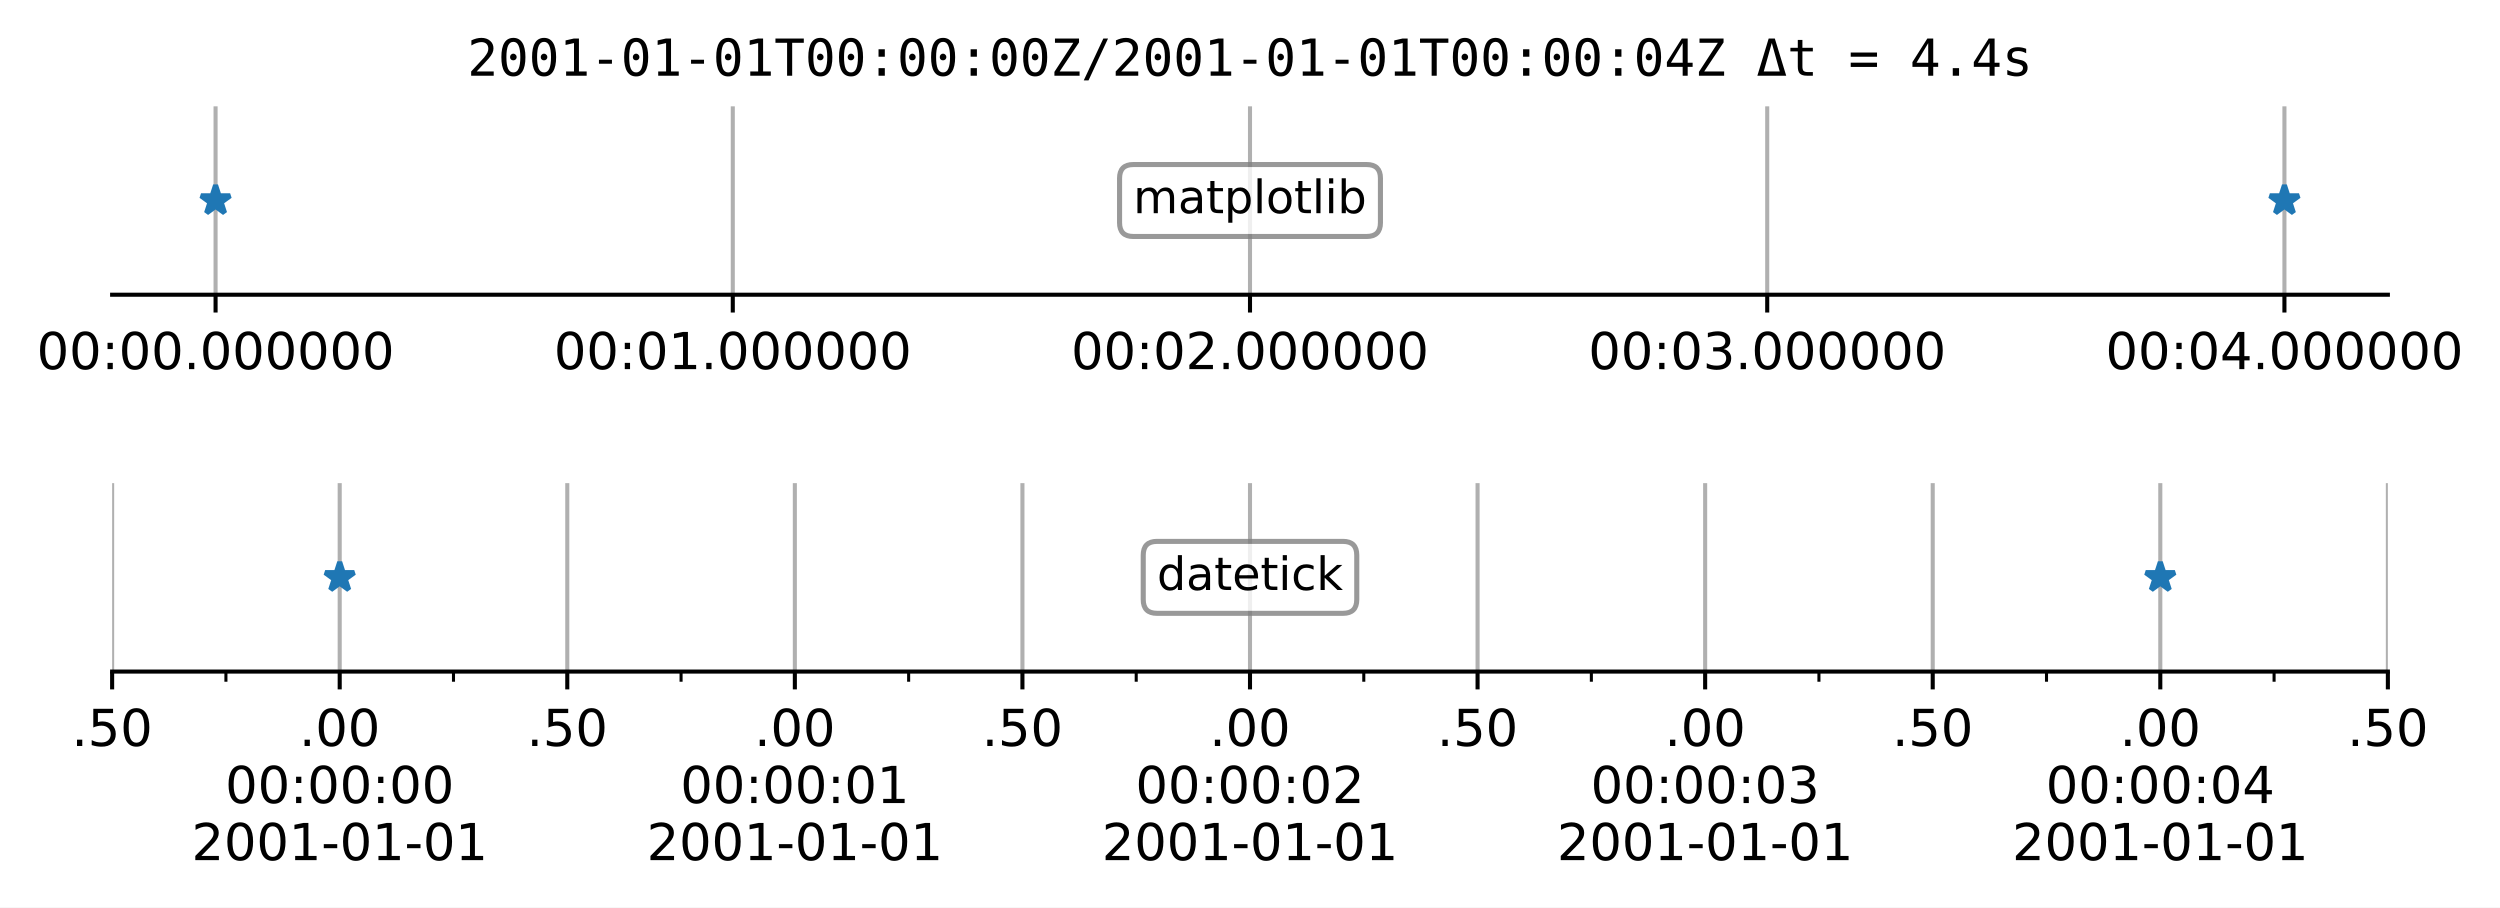
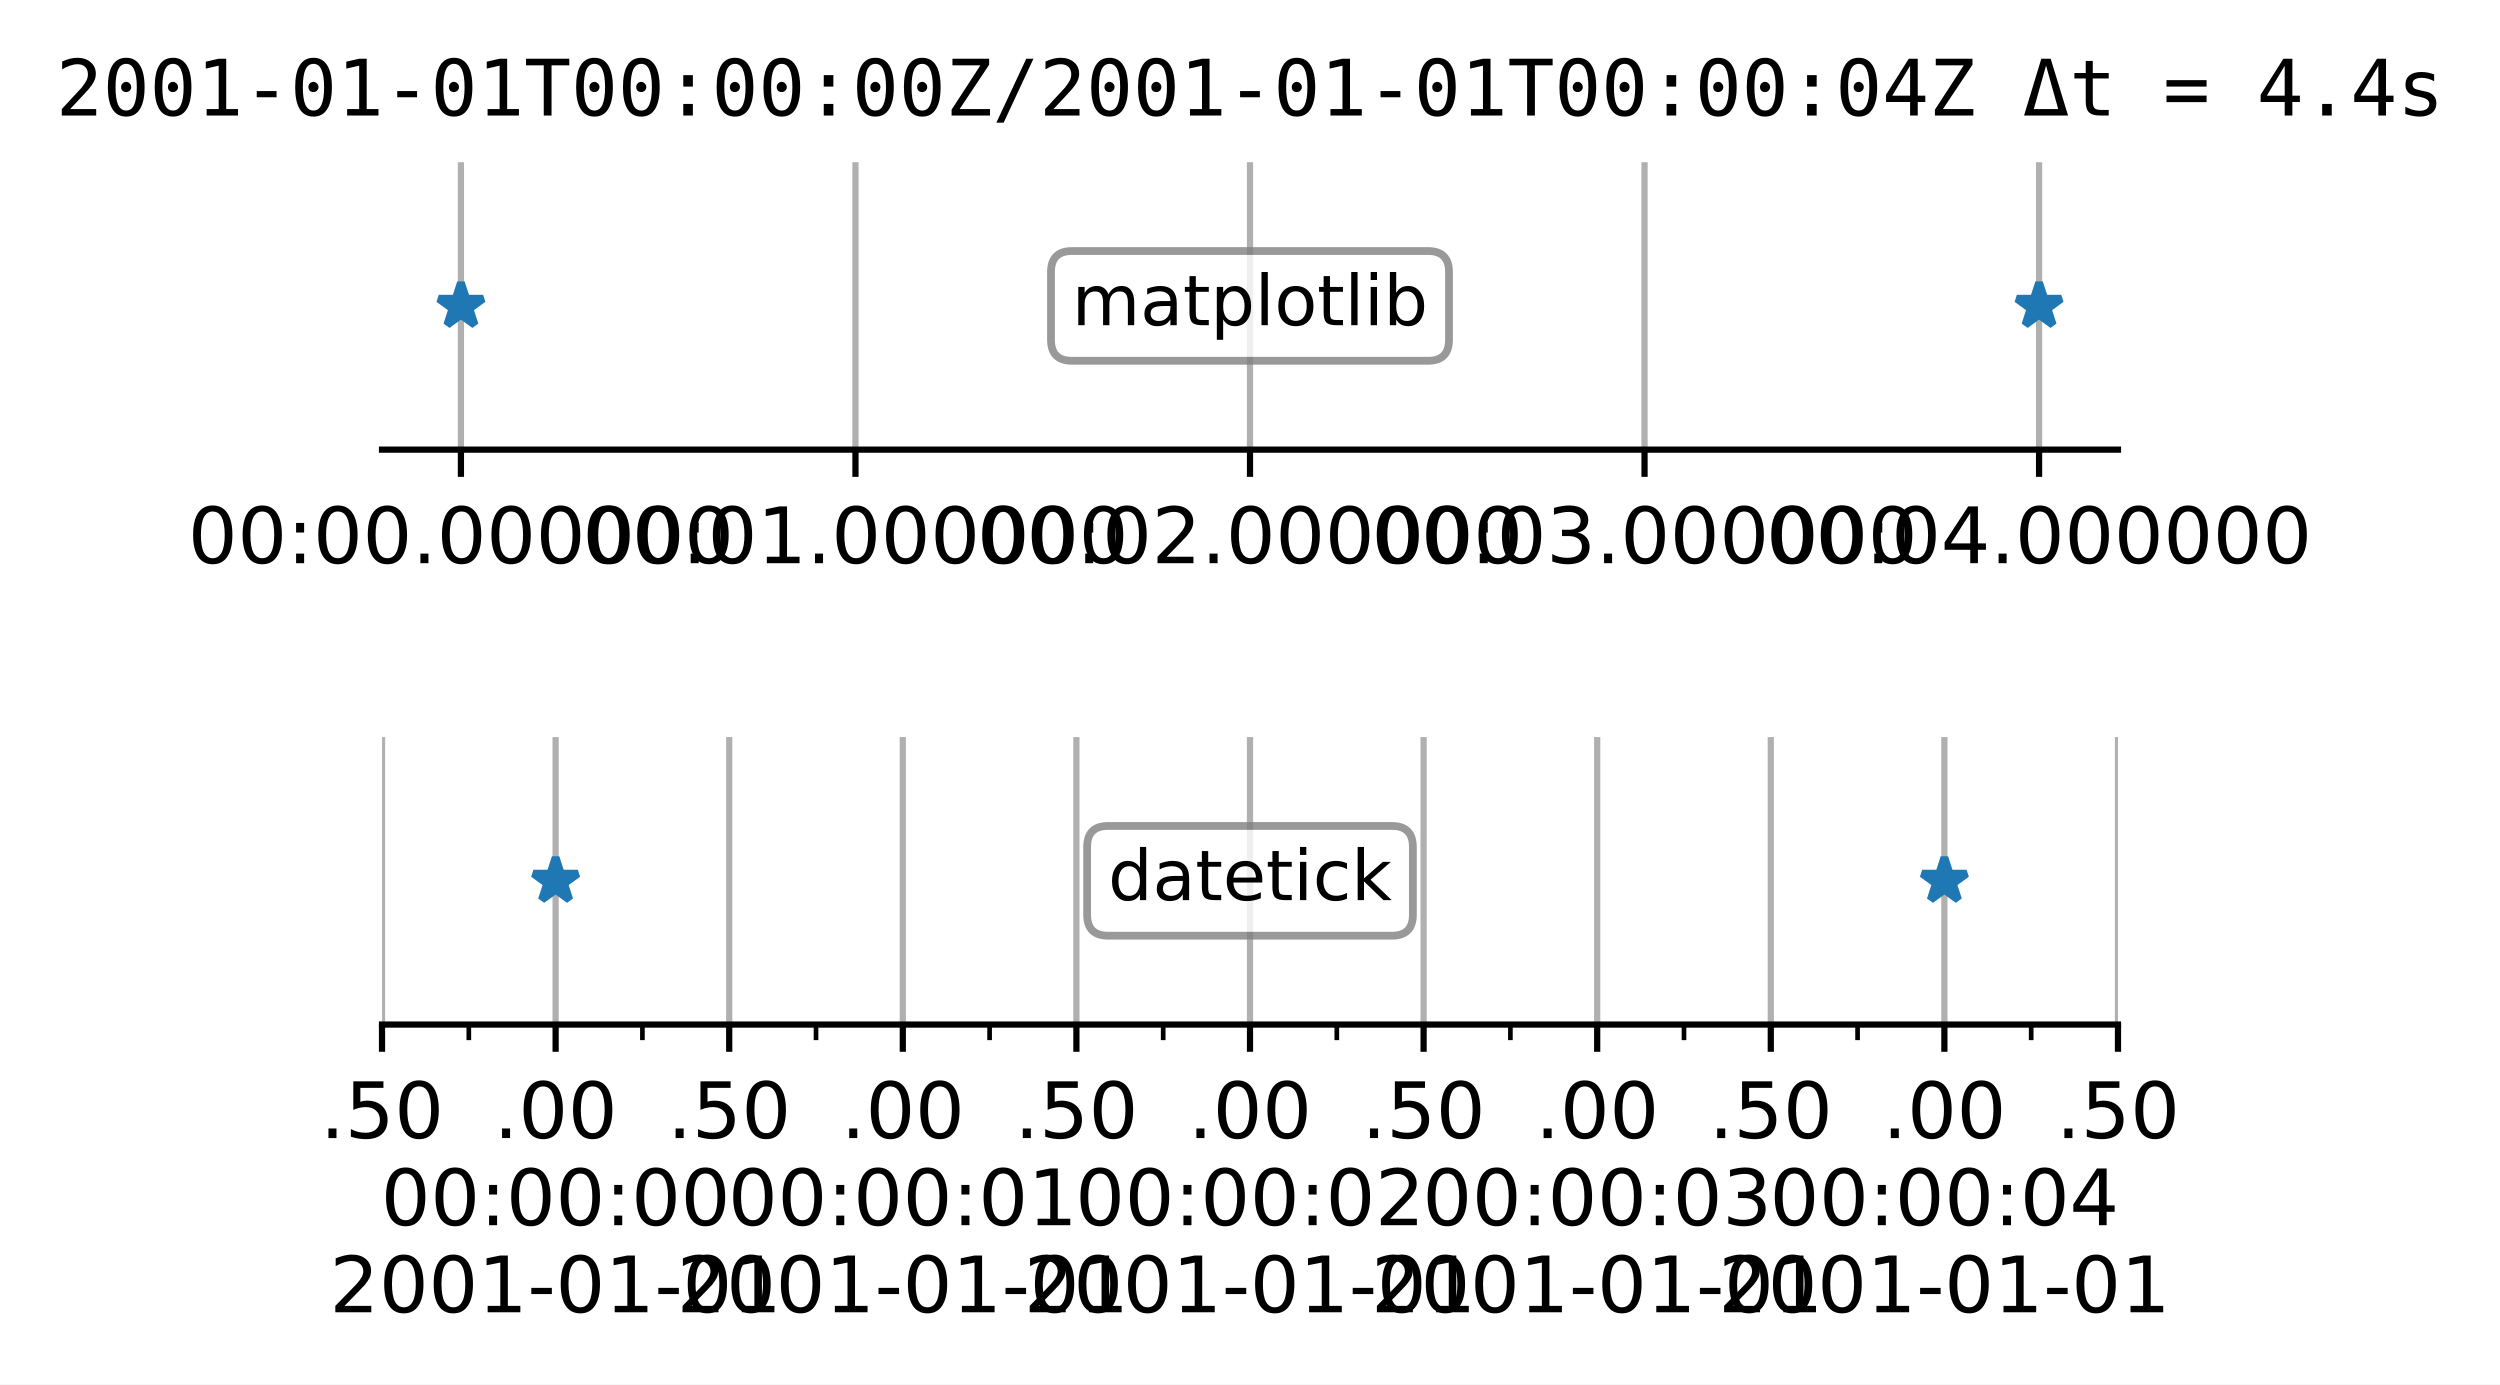
- <svg xmlns="http://www.w3.org/2000/svg" xmlns:xlink="http://www.w3.org/1999/xlink" width="490.39pt" height="178.005pt" viewBox="0 0 490.39 178.005" version="1.1">
+ <svg xmlns="http://www.w3.org/2000/svg" xmlns:xlink="http://www.w3.org/1999/xlink" width="321.436pt" height="178.005pt" viewBox="0 0 321.436 178.005" version="1.1">
  <defs>
    <style type="text/css">*{stroke-linejoin: round; stroke-linecap: butt}</style>
  </defs>
  <g id="figure_1">
    <g id="patch_1">
-       <path d="M 0 178.005  L 490.39 178.005  L 490.39 0  L 0 0  z " style="fill: #ffffff" />
+       <path d="M 0 178.005  L 321.436 178.005  L 321.436 0  L 0 0  z " style="fill: #ffffff" />
    </g>
    <g id="axes_1">
      <g id="patch_2">
-         <path d="M 21.995 57.812  L 468.395 57.812  L 468.395 20.852  L 21.995 20.852  z " style="fill: #ffffff" />
+         <path d="M 49.118 57.812  L 272.318 57.812  L 272.318 20.852  L 49.118 20.852  z " style="fill: #ffffff" />
      </g>
      <g id="matplotlib.axis_1">
        <g id="xtick_1">
          <g id="line2d_1">
-             <path d="M 42.286 57.812  L 42.286 20.852  " clip-path="url(#p66268e52ca)" style="fill: none; stroke: #b0b0b0; stroke-width: 0.8; stroke-linecap: square" />
+             <path d="M 59.263 57.812  L 59.263 20.852  " clip-path="url(#p4c1b53984f)" style="fill: none; stroke: #b0b0b0; stroke-width: 0.8; stroke-linecap: square" />
          </g>
          <g id="line2d_2">
            <defs>
              <path id="m1e6c41ab66" d="M 0 0  L 0 3.5  " style="stroke: #000000; stroke-width: 0.8" />
            </defs>
            <g>
-               <use xlink:href="#m1e6c41ab66" x="42.286" y="57.812" style="stroke: #000000; stroke-width: 0.8" />
+               <use xlink:href="#m1e6c41ab66" x="59.263" y="57.812" style="stroke: #000000; stroke-width: 0.8" />
            </g>
          </g>
          <g id="text_1">
-             <text style="font-size: 10px; font-family: 'DejaVu Sans', 'Bitstream Vera Sans', 'Computer Modern Sans Serif', 'Lucida Grande', 'Verdana', 'Geneva', 'Lucid', 'Arial', 'Helvetica', 'Avant Garde', sans-serif; text-anchor: middle" x="42.286" y="72.41" transform="rotate(-0 42.28593 72.41)">00:00.000000</text>
+             <text style="font-size: 10px; font-family: 'DejaVu Sans', 'Bitstream Vera Sans', 'Computer Modern Sans Serif', 'Lucida Grande', 'Verdana', 'Geneva', 'Lucid', 'Arial', 'Helvetica', 'Avant Garde', sans-serif; text-anchor: middle" x="59.263" y="72.41" transform="rotate(-0 59.26342 72.41)">00:00.000000</text>
          </g>
        </g>
        <g id="xtick_2">
          <g id="line2d_3">
-             <path d="M 143.74 57.812  L 143.74 20.852  " clip-path="url(#p66268e52ca)" style="fill: none; stroke: #b0b0b0; stroke-width: 0.8; stroke-linecap: square" />
+             <path d="M 109.991 57.812  L 109.991 20.852  " clip-path="url(#p4c1b53984f)" style="fill: none; stroke: #b0b0b0; stroke-width: 0.8; stroke-linecap: square" />
          </g>
          <g id="line2d_4">
            <g>
-               <use xlink:href="#m1e6c41ab66" x="143.74" y="57.812" style="stroke: #000000; stroke-width: 0.8" />
+               <use xlink:href="#m1e6c41ab66" x="109.991" y="57.812" style="stroke: #000000; stroke-width: 0.8" />
            </g>
          </g>
          <g id="text_2">
-             <text style="font-size: 10px; font-family: 'DejaVu Sans', 'Bitstream Vera Sans', 'Computer Modern Sans Serif', 'Lucida Grande', 'Verdana', 'Geneva', 'Lucid', 'Arial', 'Helvetica', 'Avant Garde', sans-serif; text-anchor: middle" x="143.74" y="72.41" transform="rotate(-0 143.7405 72.41)">00:01.000000</text>
+             <text style="font-size: 10px; font-family: 'DejaVu Sans', 'Bitstream Vera Sans', 'Computer Modern Sans Serif', 'Lucida Grande', 'Verdana', 'Geneva', 'Lucid', 'Arial', 'Helvetica', 'Avant Garde', sans-serif; text-anchor: middle" x="109.991" y="72.41" transform="rotate(-0 109.9907 72.41)">00:01.000000</text>
          </g>
        </g>
        <g id="xtick_3">
          <g id="line2d_5">
-             <path d="M 245.195 57.812  L 245.195 20.852  " clip-path="url(#p66268e52ca)" style="fill: none; stroke: #b0b0b0; stroke-width: 0.8; stroke-linecap: square" />
+             <path d="M 160.718 57.812  L 160.718 20.852  " clip-path="url(#p4c1b53984f)" style="fill: none; stroke: #b0b0b0; stroke-width: 0.8; stroke-linecap: square" />
          </g>
          <g id="line2d_6">
            <g>
-               <use xlink:href="#m1e6c41ab66" x="245.195" y="57.812" style="stroke: #000000; stroke-width: 0.8" />
+               <use xlink:href="#m1e6c41ab66" x="160.718" y="57.812" style="stroke: #000000; stroke-width: 0.8" />
            </g>
          </g>
          <g id="text_3">
-             <text style="font-size: 10px; font-family: 'DejaVu Sans', 'Bitstream Vera Sans', 'Computer Modern Sans Serif', 'Lucida Grande', 'Verdana', 'Geneva', 'Lucid', 'Arial', 'Helvetica', 'Avant Garde', sans-serif; text-anchor: middle" x="245.195" y="72.41" transform="rotate(-0 245.195 72.41)">00:02.000000</text>
+             <text style="font-size: 10px; font-family: 'DejaVu Sans', 'Bitstream Vera Sans', 'Computer Modern Sans Serif', 'Lucida Grande', 'Verdana', 'Geneva', 'Lucid', 'Arial', 'Helvetica', 'Avant Garde', sans-serif; text-anchor: middle" x="160.718" y="72.41" transform="rotate(-0 160.718 72.41)">00:02.000000</text>
          </g>
        </g>
        <g id="xtick_4">
          <g id="line2d_7">
-             <path d="M 346.65 57.812  L 346.65 20.852  " clip-path="url(#p66268e52ca)" style="fill: none; stroke: #b0b0b0; stroke-width: 0.8; stroke-linecap: square" />
+             <path d="M 211.445 57.812  L 211.445 20.852  " clip-path="url(#p4c1b53984f)" style="fill: none; stroke: #b0b0b0; stroke-width: 0.8; stroke-linecap: square" />
          </g>
          <g id="line2d_8">
            <g>
-               <use xlink:href="#m1e6c41ab66" x="346.65" y="57.812" style="stroke: #000000; stroke-width: 0.8" />
+               <use xlink:href="#m1e6c41ab66" x="211.445" y="57.812" style="stroke: #000000; stroke-width: 0.8" />
            </g>
          </g>
          <g id="text_4">
-             <text style="font-size: 10px; font-family: 'DejaVu Sans', 'Bitstream Vera Sans', 'Computer Modern Sans Serif', 'Lucida Grande', 'Verdana', 'Geneva', 'Lucid', 'Arial', 'Helvetica', 'Avant Garde', sans-serif; text-anchor: middle" x="346.65" y="72.41" transform="rotate(-0 346.6496 72.41)">00:03.000000</text>
+             <text style="font-size: 10px; font-family: 'DejaVu Sans', 'Bitstream Vera Sans', 'Computer Modern Sans Serif', 'Lucida Grande', 'Verdana', 'Geneva', 'Lucid', 'Arial', 'Helvetica', 'Avant Garde', sans-serif; text-anchor: middle" x="211.445" y="72.41" transform="rotate(-0 211.4452 72.41)">00:03.000000</text>
          </g>
        </g>
        <g id="xtick_5">
          <g id="line2d_9">
-             <path d="M 448.104 57.812  L 448.104 20.852  " clip-path="url(#p66268e52ca)" style="fill: none; stroke: #b0b0b0; stroke-width: 0.8; stroke-linecap: square" />
+             <path d="M 262.173 57.812  L 262.173 20.852  " clip-path="url(#p4c1b53984f)" style="fill: none; stroke: #b0b0b0; stroke-width: 0.8; stroke-linecap: square" />
          </g>
          <g id="line2d_10">
            <g>
-               <use xlink:href="#m1e6c41ab66" x="448.104" y="57.812" style="stroke: #000000; stroke-width: 0.8" />
+               <use xlink:href="#m1e6c41ab66" x="262.173" y="57.812" style="stroke: #000000; stroke-width: 0.8" />
            </g>
          </g>
          <g id="text_5">
-             <text style="font-size: 10px; font-family: 'DejaVu Sans', 'Bitstream Vera Sans', 'Computer Modern Sans Serif', 'Lucida Grande', 'Verdana', 'Geneva', 'Lucid', 'Arial', 'Helvetica', 'Avant Garde', sans-serif; text-anchor: middle" x="448.104" y="72.41" transform="rotate(-0 448.1041 72.41)">00:04.000000</text>
+             <text style="font-size: 10px; font-family: 'DejaVu Sans', 'Bitstream Vera Sans', 'Computer Modern Sans Serif', 'Lucida Grande', 'Verdana', 'Geneva', 'Lucid', 'Arial', 'Helvetica', 'Avant Garde', sans-serif; text-anchor: middle" x="262.173" y="72.41" transform="rotate(-0 262.1725 72.41)">00:04.000000</text>
          </g>
        </g>
      </g>
      <g id="line2d_11">
        <defs>
          <path id="maf42e94cd1" d="M 0 -3  L -0.674 -0.927  L -2.853 -0.927  L -1.09 0.354  L -1.763 2.427  L -0 1.146  L 1.763 2.427  L 1.09 0.354  L 2.853 -0.927  L 0.674 -0.927  z " style="stroke: #1f77b4; stroke-linejoin: bevel" />
        </defs>
-         <g clip-path="url(#p66268e52ca)">
-           <use xlink:href="#maf42e94cd1" x="42.286" y="39.332" style="fill: #1f77b4; stroke: #1f77b4; stroke-linejoin: bevel" />
-           <use xlink:href="#maf42e94cd1" x="448.104" y="39.332" style="fill: #1f77b4; stroke: #1f77b4; stroke-linejoin: bevel" />
+         <g clip-path="url(#p4c1b53984f)">
+           <use xlink:href="#maf42e94cd1" x="59.263" y="39.332" style="fill: #1f77b4; stroke: #1f77b4; stroke-linejoin: bevel" />
+           <use xlink:href="#maf42e94cd1" x="262.173" y="39.332" style="fill: #1f77b4; stroke: #1f77b4; stroke-linejoin: bevel" />
        </g>
      </g>
      <g id="patch_3">
-         <path d="M 21.995 57.812  L 468.395 57.812  " style="fill: none; stroke: #000000; stroke-width: 0.8; stroke-linejoin: miter; stroke-linecap: square" />
+         <path d="M 49.118 57.812  L 272.318 57.812  " style="fill: none; stroke: #000000; stroke-width: 0.8; stroke-linejoin: miter; stroke-linecap: square" />
      </g>
      <g id="text_6">
        <g id="patch_4">
-           <path d="M 222.308 46.387  L 268.082 46.387  Q 270.782 46.387 270.782 43.687  L 270.782 34.976  Q 270.782 32.276 268.082 32.276  L 222.308 32.276  Q 219.608 32.276 219.608 34.976  L 219.608 43.687  Q 219.608 46.387 222.308 46.387  z " style="fill: #ffffff; opacity: 0.8; stroke: #808080; stroke-linejoin: miter" />
-         </g>
-         <text style="font-size: 9px; font-family: 'DejaVu Sans', 'Bitstream Vera Sans', 'Computer Modern Sans Serif', 'Lucida Grande', 'Verdana', 'Geneva', 'Lucid', 'Arial', 'Helvetica', 'Avant Garde', sans-serif; text-anchor: middle" x="245.195" y="41.815" transform="rotate(-0 245.195 41.815)">matplotlib</text>
+           <path d="M 137.831 46.387  L 183.605 46.387  Q 186.305 46.387 186.305 43.687  L 186.305 34.976  Q 186.305 32.276 183.605 32.276  L 137.831 32.276  Q 135.131 32.276 135.131 34.976  L 135.131 43.687  Q 135.131 46.387 137.831 46.387  z " style="fill: #ffffff; opacity: 0.8; stroke: #808080; stroke-linejoin: miter" />
+         </g>
+         <text style="font-size: 9px; font-family: 'DejaVu Sans', 'Bitstream Vera Sans', 'Computer Modern Sans Serif', 'Lucida Grande', 'Verdana', 'Geneva', 'Lucid', 'Arial', 'Helvetica', 'Avant Garde', sans-serif; text-anchor: middle" x="160.718" y="41.815" transform="rotate(-0 160.718 41.815)">matplotlib</text>
      </g>
      <g id="text_7">
-         <text style="font-size: 10px; font-family: 'DejaVu Sans Mono', 'Bitstream Vera Sans Mono', 'Computer Modern Typewriter', 'Andale Mono', 'Nimbus Mono L', 'Courier New', 'Courier', 'Fixed', 'Terminal', monospace; text-anchor: middle" x="245.195" y="14.852" transform="rotate(-0 245.195 14.85156)">2001-01-01T00:00:00Z/2001-01-01T00:00:04Z Δt = 4.4s</text>
+         <text style="font-size: 10px; font-family: 'DejaVu Sans Mono', 'Bitstream Vera Sans Mono', 'Computer Modern Typewriter', 'Andale Mono', 'Nimbus Mono L', 'Courier New', 'Courier', 'Fixed', 'Terminal', monospace; text-anchor: middle" x="160.718" y="14.852" transform="rotate(-0 160.718 14.85156)">2001-01-01T00:00:00Z/2001-01-01T00:00:04Z Δt = 4.4s</text>
      </g>
    </g>
    <g id="axes_2">
      <g id="patch_5">
-         <path d="M 21.995 131.732  L 468.395 131.732  L 468.395 94.772  L 21.995 94.772  z " style="fill: #ffffff" />
+         <path d="M 49.118 131.732  L 272.318 131.732  L 272.318 94.772  L 49.118 94.772  z " style="fill: #ffffff" />
      </g>
      <g id="matplotlib.axis_2">
        <g id="xtick_6">
          <g id="line2d_12">
-             <path d="M 21.995 131.732  L 21.995 94.772  " clip-path="url(#p20be2a7854)" style="fill: none; stroke: #b0b0b0; stroke-width: 0.8; stroke-linecap: square" />
+             <path d="M 49.118 131.732  L 49.118 94.772  " clip-path="url(#p16883c95f5)" style="fill: none; stroke: #b0b0b0; stroke-width: 0.8; stroke-linecap: square" />
          </g>
          <g id="line2d_13">
            <g>
-               <use xlink:href="#m1e6c41ab66" x="21.995" y="131.732" style="stroke: #000000; stroke-width: 0.8" />
+               <use xlink:href="#m1e6c41ab66" x="49.118" y="131.732" style="stroke: #000000; stroke-width: 0.8" />
            </g>
          </g>
          <g id="text_8">
-             <text style="font-size: 10px; font-family: 'DejaVu Sans', 'Bitstream Vera Sans', 'Computer Modern Sans Serif', 'Lucida Grande', 'Verdana', 'Geneva', 'Lucid', 'Arial', 'Helvetica', 'Avant Garde', sans-serif; text-anchor: middle" x="21.995" y="146.33" transform="rotate(-0 21.99503 146.33)">.50</text>
+             <text style="font-size: 10px; font-family: 'DejaVu Sans', 'Bitstream Vera Sans', 'Computer Modern Sans Serif', 'Lucida Grande', 'Verdana', 'Geneva', 'Lucid', 'Arial', 'Helvetica', 'Avant Garde', sans-serif; text-anchor: middle" x="49.118" y="146.33" transform="rotate(-0 49.11797 146.33)">.50</text>
          </g>
        </g>
        <g id="xtick_7">
          <g id="line2d_14">
-             <path d="M 66.635 131.732  L 66.635 94.772  " clip-path="url(#p20be2a7854)" style="fill: none; stroke: #b0b0b0; stroke-width: 0.8; stroke-linecap: square" />
+             <path d="M 71.438 131.732  L 71.438 94.772  " clip-path="url(#p16883c95f5)" style="fill: none; stroke: #b0b0b0; stroke-width: 0.8; stroke-linecap: square" />
          </g>
          <g id="line2d_15">
            <g>
-               <use xlink:href="#m1e6c41ab66" x="66.635" y="131.732" style="stroke: #000000; stroke-width: 0.8" />
+               <use xlink:href="#m1e6c41ab66" x="71.438" y="131.732" style="stroke: #000000; stroke-width: 0.8" />
            </g>
          </g>
          <g id="text_9">
-             <text style="font-size: 10px; font-family: 'DejaVu Sans', 'Bitstream Vera Sans', 'Computer Modern Sans Serif', 'Lucida Grande', 'Verdana', 'Geneva', 'Lucid', 'Arial', 'Helvetica', 'Avant Garde', sans-serif" transform="translate(58.68346 146.33)">.00</text>
-             <text style="font-size: 10px; font-family: 'DejaVu Sans', 'Bitstream Vera Sans', 'Computer Modern Sans Serif', 'Lucida Grande', 'Verdana', 'Geneva', 'Lucid', 'Arial', 'Helvetica', 'Avant Garde', sans-serif" transform="translate(44.17878 157.5278)">00:00:00</text>
-             <text style="font-size: 10px; font-family: 'DejaVu Sans', 'Bitstream Vera Sans', 'Computer Modern Sans Serif', 'Lucida Grande', 'Verdana', 'Geneva', 'Lucid', 'Arial', 'Helvetica', 'Avant Garde', sans-serif" transform="translate(37.57721 168.7256)">2001-01-01</text>
+             <text style="font-size: 10px; font-family: 'DejaVu Sans', 'Bitstream Vera Sans', 'Computer Modern Sans Serif', 'Lucida Grande', 'Verdana', 'Geneva', 'Lucid', 'Arial', 'Helvetica', 'Avant Garde', sans-serif" transform="translate(63.4864 146.33)">.00</text>
+             <text style="font-size: 10px; font-family: 'DejaVu Sans', 'Bitstream Vera Sans', 'Computer Modern Sans Serif', 'Lucida Grande', 'Verdana', 'Geneva', 'Lucid', 'Arial', 'Helvetica', 'Avant Garde', sans-serif" transform="translate(48.98172 157.5278)">00:00:00</text>
+             <text style="font-size: 10px; font-family: 'DejaVu Sans', 'Bitstream Vera Sans', 'Computer Modern Sans Serif', 'Lucida Grande', 'Verdana', 'Geneva', 'Lucid', 'Arial', 'Helvetica', 'Avant Garde', sans-serif" transform="translate(42.38015 168.7256)">2001-01-01</text>
          </g>
        </g>
        <g id="xtick_8">
          <g id="line2d_16">
-             <path d="M 111.275 131.732  L 111.275 94.772  " clip-path="url(#p20be2a7854)" style="fill: none; stroke: #b0b0b0; stroke-width: 0.8; stroke-linecap: square" />
+             <path d="M 93.758 131.732  L 93.758 94.772  " clip-path="url(#p16883c95f5)" style="fill: none; stroke: #b0b0b0; stroke-width: 0.8; stroke-linecap: square" />
          </g>
          <g id="line2d_17">
            <g>
-               <use xlink:href="#m1e6c41ab66" x="111.275" y="131.732" style="stroke: #000000; stroke-width: 0.8" />
+               <use xlink:href="#m1e6c41ab66" x="93.758" y="131.732" style="stroke: #000000; stroke-width: 0.8" />
            </g>
          </g>
          <g id="text_10">
-             <text style="font-size: 10px; font-family: 'DejaVu Sans', 'Bitstream Vera Sans', 'Computer Modern Sans Serif', 'Lucida Grande', 'Verdana', 'Geneva', 'Lucid', 'Arial', 'Helvetica', 'Avant Garde', sans-serif; text-anchor: middle" x="111.275" y="146.33" transform="rotate(-0 111.275 146.33)">.50</text>
+             <text style="font-size: 10px; font-family: 'DejaVu Sans', 'Bitstream Vera Sans', 'Computer Modern Sans Serif', 'Lucida Grande', 'Verdana', 'Geneva', 'Lucid', 'Arial', 'Helvetica', 'Avant Garde', sans-serif; text-anchor: middle" x="93.758" y="146.33" transform="rotate(-0 93.75796 146.33)">.50</text>
          </g>
        </g>
        <g id="xtick_9">
          <g id="line2d_18">
-             <path d="M 155.915 131.732  L 155.915 94.772  " clip-path="url(#p20be2a7854)" style="fill: none; stroke: #b0b0b0; stroke-width: 0.8; stroke-linecap: square" />
+             <path d="M 116.078 131.732  L 116.078 94.772  " clip-path="url(#p16883c95f5)" style="fill: none; stroke: #b0b0b0; stroke-width: 0.8; stroke-linecap: square" />
          </g>
          <g id="line2d_19">
            <g>
-               <use xlink:href="#m1e6c41ab66" x="155.915" y="131.732" style="stroke: #000000; stroke-width: 0.8" />
+               <use xlink:href="#m1e6c41ab66" x="116.078" y="131.732" style="stroke: #000000; stroke-width: 0.8" />
            </g>
          </g>
          <g id="text_11">
-             <text style="font-size: 10px; font-family: 'DejaVu Sans', 'Bitstream Vera Sans', 'Computer Modern Sans Serif', 'Lucida Grande', 'Verdana', 'Geneva', 'Lucid', 'Arial', 'Helvetica', 'Avant Garde', sans-serif" transform="translate(147.9635 146.33)">.00</text>
-             <text style="font-size: 10px; font-family: 'DejaVu Sans', 'Bitstream Vera Sans', 'Computer Modern Sans Serif', 'Lucida Grande', 'Verdana', 'Geneva', 'Lucid', 'Arial', 'Helvetica', 'Avant Garde', sans-serif" transform="translate(133.4588 157.5278)">00:00:01</text>
-             <text style="font-size: 10px; font-family: 'DejaVu Sans', 'Bitstream Vera Sans', 'Computer Modern Sans Serif', 'Lucida Grande', 'Verdana', 'Geneva', 'Lucid', 'Arial', 'Helvetica', 'Avant Garde', sans-serif" transform="translate(126.8572 168.7256)">2001-01-01</text>
+             <text style="font-size: 10px; font-family: 'DejaVu Sans', 'Bitstream Vera Sans', 'Computer Modern Sans Serif', 'Lucida Grande', 'Verdana', 'Geneva', 'Lucid', 'Arial', 'Helvetica', 'Avant Garde', sans-serif" transform="translate(108.1264 146.33)">.00</text>
+             <text style="font-size: 10px; font-family: 'DejaVu Sans', 'Bitstream Vera Sans', 'Computer Modern Sans Serif', 'Lucida Grande', 'Verdana', 'Geneva', 'Lucid', 'Arial', 'Helvetica', 'Avant Garde', sans-serif" transform="translate(93.62171 157.5278)">00:00:01</text>
+             <text style="font-size: 10px; font-family: 'DejaVu Sans', 'Bitstream Vera Sans', 'Computer Modern Sans Serif', 'Lucida Grande', 'Verdana', 'Geneva', 'Lucid', 'Arial', 'Helvetica', 'Avant Garde', sans-serif" transform="translate(87.02015 168.7256)">2001-01-01</text>
          </g>
        </g>
        <g id="xtick_10">
          <g id="line2d_20">
-             <path d="M 200.555 131.732  L 200.555 94.772  " clip-path="url(#p20be2a7854)" style="fill: none; stroke: #b0b0b0; stroke-width: 0.8; stroke-linecap: square" />
+             <path d="M 138.398 131.732  L 138.398 94.772  " clip-path="url(#p16883c95f5)" style="fill: none; stroke: #b0b0b0; stroke-width: 0.8; stroke-linecap: square" />
          </g>
          <g id="line2d_21">
            <g>
-               <use xlink:href="#m1e6c41ab66" x="200.555" y="131.732" style="stroke: #000000; stroke-width: 0.8" />
+               <use xlink:href="#m1e6c41ab66" x="138.398" y="131.732" style="stroke: #000000; stroke-width: 0.8" />
            </g>
          </g>
          <g id="text_12">
-             <text style="font-size: 10px; font-family: 'DejaVu Sans', 'Bitstream Vera Sans', 'Computer Modern Sans Serif', 'Lucida Grande', 'Verdana', 'Geneva', 'Lucid', 'Arial', 'Helvetica', 'Avant Garde', sans-serif; text-anchor: middle" x="200.555" y="146.33" transform="rotate(-0 200.555 146.33)">.50</text>
+             <text style="font-size: 10px; font-family: 'DejaVu Sans', 'Bitstream Vera Sans', 'Computer Modern Sans Serif', 'Lucida Grande', 'Verdana', 'Geneva', 'Lucid', 'Arial', 'Helvetica', 'Avant Garde', sans-serif; text-anchor: middle" x="138.398" y="146.33" transform="rotate(-0 138.398 146.33)">.50</text>
          </g>
        </g>
        <g id="xtick_11">
          <g id="line2d_22">
-             <path d="M 245.195 131.732  L 245.195 94.772  " clip-path="url(#p20be2a7854)" style="fill: none; stroke: #b0b0b0; stroke-width: 0.8; stroke-linecap: square" />
+             <path d="M 160.718 131.732  L 160.718 94.772  " clip-path="url(#p16883c95f5)" style="fill: none; stroke: #b0b0b0; stroke-width: 0.8; stroke-linecap: square" />
          </g>
          <g id="line2d_23">
            <g>
-               <use xlink:href="#m1e6c41ab66" x="245.195" y="131.732" style="stroke: #000000; stroke-width: 0.8" />
+               <use xlink:href="#m1e6c41ab66" x="160.718" y="131.732" style="stroke: #000000; stroke-width: 0.8" />
            </g>
          </g>
          <g id="text_13">
-             <text style="font-size: 10px; font-family: 'DejaVu Sans', 'Bitstream Vera Sans', 'Computer Modern Sans Serif', 'Lucida Grande', 'Verdana', 'Geneva', 'Lucid', 'Arial', 'Helvetica', 'Avant Garde', sans-serif" transform="translate(237.2435 146.33)">.00</text>
-             <text style="font-size: 10px; font-family: 'DejaVu Sans', 'Bitstream Vera Sans', 'Computer Modern Sans Serif', 'Lucida Grande', 'Verdana', 'Geneva', 'Lucid', 'Arial', 'Helvetica', 'Avant Garde', sans-serif" transform="translate(222.7388 157.5278)">00:00:02</text>
-             <text style="font-size: 10px; font-family: 'DejaVu Sans', 'Bitstream Vera Sans', 'Computer Modern Sans Serif', 'Lucida Grande', 'Verdana', 'Geneva', 'Lucid', 'Arial', 'Helvetica', 'Avant Garde', sans-serif" transform="translate(216.1372 168.7256)">2001-01-01</text>
+             <text style="font-size: 10px; font-family: 'DejaVu Sans', 'Bitstream Vera Sans', 'Computer Modern Sans Serif', 'Lucida Grande', 'Verdana', 'Geneva', 'Lucid', 'Arial', 'Helvetica', 'Avant Garde', sans-serif" transform="translate(152.7664 146.33)">.00</text>
+             <text style="font-size: 10px; font-family: 'DejaVu Sans', 'Bitstream Vera Sans', 'Computer Modern Sans Serif', 'Lucida Grande', 'Verdana', 'Geneva', 'Lucid', 'Arial', 'Helvetica', 'Avant Garde', sans-serif" transform="translate(138.2617 157.5278)">00:00:02</text>
+             <text style="font-size: 10px; font-family: 'DejaVu Sans', 'Bitstream Vera Sans', 'Computer Modern Sans Serif', 'Lucida Grande', 'Verdana', 'Geneva', 'Lucid', 'Arial', 'Helvetica', 'Avant Garde', sans-serif" transform="translate(131.6602 168.7256)">2001-01-01</text>
          </g>
        </g>
        <g id="xtick_12">
          <g id="line2d_24">
-             <path d="M 289.835 131.732  L 289.835 94.772  " clip-path="url(#p20be2a7854)" style="fill: none; stroke: #b0b0b0; stroke-width: 0.8; stroke-linecap: square" />
+             <path d="M 183.038 131.732  L 183.038 94.772  " clip-path="url(#p16883c95f5)" style="fill: none; stroke: #b0b0b0; stroke-width: 0.8; stroke-linecap: square" />
          </g>
          <g id="line2d_25">
            <g>
-               <use xlink:href="#m1e6c41ab66" x="289.835" y="131.732" style="stroke: #000000; stroke-width: 0.8" />
+               <use xlink:href="#m1e6c41ab66" x="183.038" y="131.732" style="stroke: #000000; stroke-width: 0.8" />
            </g>
          </g>
          <g id="text_14">
-             <text style="font-size: 10px; font-family: 'DejaVu Sans', 'Bitstream Vera Sans', 'Computer Modern Sans Serif', 'Lucida Grande', 'Verdana', 'Geneva', 'Lucid', 'Arial', 'Helvetica', 'Avant Garde', sans-serif; text-anchor: middle" x="289.835" y="146.33" transform="rotate(-0 289.835 146.33)">.50</text>
+             <text style="font-size: 10px; font-family: 'DejaVu Sans', 'Bitstream Vera Sans', 'Computer Modern Sans Serif', 'Lucida Grande', 'Verdana', 'Geneva', 'Lucid', 'Arial', 'Helvetica', 'Avant Garde', sans-serif; text-anchor: middle" x="183.038" y="146.33" transform="rotate(-0 183.038 146.33)">.50</text>
          </g>
        </g>
        <g id="xtick_13">
          <g id="line2d_26">
-             <path d="M 334.475 131.732  L 334.475 94.772  " clip-path="url(#p20be2a7854)" style="fill: none; stroke: #b0b0b0; stroke-width: 0.8; stroke-linecap: square" />
+             <path d="M 205.358 131.732  L 205.358 94.772  " clip-path="url(#p16883c95f5)" style="fill: none; stroke: #b0b0b0; stroke-width: 0.8; stroke-linecap: square" />
          </g>
          <g id="line2d_27">
            <g>
-               <use xlink:href="#m1e6c41ab66" x="334.475" y="131.732" style="stroke: #000000; stroke-width: 0.8" />
+               <use xlink:href="#m1e6c41ab66" x="205.358" y="131.732" style="stroke: #000000; stroke-width: 0.8" />
            </g>
          </g>
          <g id="text_15">
-             <text style="font-size: 10px; font-family: 'DejaVu Sans', 'Bitstream Vera Sans', 'Computer Modern Sans Serif', 'Lucida Grande', 'Verdana', 'Geneva', 'Lucid', 'Arial', 'Helvetica', 'Avant Garde', sans-serif" transform="translate(326.5235 146.33)">.00</text>
-             <text style="font-size: 10px; font-family: 'DejaVu Sans', 'Bitstream Vera Sans', 'Computer Modern Sans Serif', 'Lucida Grande', 'Verdana', 'Geneva', 'Lucid', 'Arial', 'Helvetica', 'Avant Garde', sans-serif" transform="translate(312.0188 157.5278)">00:00:03</text>
-             <text style="font-size: 10px; font-family: 'DejaVu Sans', 'Bitstream Vera Sans', 'Computer Modern Sans Serif', 'Lucida Grande', 'Verdana', 'Geneva', 'Lucid', 'Arial', 'Helvetica', 'Avant Garde', sans-serif" transform="translate(305.4172 168.7256)">2001-01-01</text>
+             <text style="font-size: 10px; font-family: 'DejaVu Sans', 'Bitstream Vera Sans', 'Computer Modern Sans Serif', 'Lucida Grande', 'Verdana', 'Geneva', 'Lucid', 'Arial', 'Helvetica', 'Avant Garde', sans-serif" transform="translate(197.4064 146.33)">.00</text>
+             <text style="font-size: 10px; font-family: 'DejaVu Sans', 'Bitstream Vera Sans', 'Computer Modern Sans Serif', 'Lucida Grande', 'Verdana', 'Geneva', 'Lucid', 'Arial', 'Helvetica', 'Avant Garde', sans-serif" transform="translate(182.9017 157.5278)">00:00:03</text>
+             <text style="font-size: 10px; font-family: 'DejaVu Sans', 'Bitstream Vera Sans', 'Computer Modern Sans Serif', 'Lucida Grande', 'Verdana', 'Geneva', 'Lucid', 'Arial', 'Helvetica', 'Avant Garde', sans-serif" transform="translate(176.3002 168.7256)">2001-01-01</text>
          </g>
        </g>
        <g id="xtick_14">
          <g id="line2d_28">
-             <path d="M 379.115 131.732  L 379.115 94.772  " clip-path="url(#p20be2a7854)" style="fill: none; stroke: #b0b0b0; stroke-width: 0.8; stroke-linecap: square" />
+             <path d="M 227.678 131.732  L 227.678 94.772  " clip-path="url(#p16883c95f5)" style="fill: none; stroke: #b0b0b0; stroke-width: 0.8; stroke-linecap: square" />
          </g>
          <g id="line2d_29">
            <g>
-               <use xlink:href="#m1e6c41ab66" x="379.115" y="131.732" style="stroke: #000000; stroke-width: 0.8" />
+               <use xlink:href="#m1e6c41ab66" x="227.678" y="131.732" style="stroke: #000000; stroke-width: 0.8" />
            </g>
          </g>
          <g id="text_16">
-             <text style="font-size: 10px; font-family: 'DejaVu Sans', 'Bitstream Vera Sans', 'Computer Modern Sans Serif', 'Lucida Grande', 'Verdana', 'Geneva', 'Lucid', 'Arial', 'Helvetica', 'Avant Garde', sans-serif; text-anchor: middle" x="379.115" y="146.33" transform="rotate(-0 379.115 146.33)">.50</text>
+             <text style="font-size: 10px; font-family: 'DejaVu Sans', 'Bitstream Vera Sans', 'Computer Modern Sans Serif', 'Lucida Grande', 'Verdana', 'Geneva', 'Lucid', 'Arial', 'Helvetica', 'Avant Garde', sans-serif; text-anchor: middle" x="227.678" y="146.33" transform="rotate(-0 227.678 146.33)">.50</text>
          </g>
        </g>
        <g id="xtick_15">
          <g id="line2d_30">
-             <path d="M 423.755 131.732  L 423.755 94.772  " clip-path="url(#p20be2a7854)" style="fill: none; stroke: #b0b0b0; stroke-width: 0.8; stroke-linecap: square" />
+             <path d="M 249.998 131.732  L 249.998 94.772  " clip-path="url(#p16883c95f5)" style="fill: none; stroke: #b0b0b0; stroke-width: 0.8; stroke-linecap: square" />
          </g>
          <g id="line2d_31">
            <g>
-               <use xlink:href="#m1e6c41ab66" x="423.755" y="131.732" style="stroke: #000000; stroke-width: 0.8" />
+               <use xlink:href="#m1e6c41ab66" x="249.998" y="131.732" style="stroke: #000000; stroke-width: 0.8" />
            </g>
          </g>
          <g id="text_17">
-             <text style="font-size: 10px; font-family: 'DejaVu Sans', 'Bitstream Vera Sans', 'Computer Modern Sans Serif', 'Lucida Grande', 'Verdana', 'Geneva', 'Lucid', 'Arial', 'Helvetica', 'Avant Garde', sans-serif" transform="translate(415.8035 146.33)">.00</text>
-             <text style="font-size: 10px; font-family: 'DejaVu Sans', 'Bitstream Vera Sans', 'Computer Modern Sans Serif', 'Lucida Grande', 'Verdana', 'Geneva', 'Lucid', 'Arial', 'Helvetica', 'Avant Garde', sans-serif" transform="translate(401.2988 157.5278)">00:00:04</text>
-             <text style="font-size: 10px; font-family: 'DejaVu Sans', 'Bitstream Vera Sans', 'Computer Modern Sans Serif', 'Lucida Grande', 'Verdana', 'Geneva', 'Lucid', 'Arial', 'Helvetica', 'Avant Garde', sans-serif" transform="translate(394.6972 168.7256)">2001-01-01</text>
+             <text style="font-size: 10px; font-family: 'DejaVu Sans', 'Bitstream Vera Sans', 'Computer Modern Sans Serif', 'Lucida Grande', 'Verdana', 'Geneva', 'Lucid', 'Arial', 'Helvetica', 'Avant Garde', sans-serif" transform="translate(242.0464 146.33)">.00</text>
+             <text style="font-size: 10px; font-family: 'DejaVu Sans', 'Bitstream Vera Sans', 'Computer Modern Sans Serif', 'Lucida Grande', 'Verdana', 'Geneva', 'Lucid', 'Arial', 'Helvetica', 'Avant Garde', sans-serif" transform="translate(227.5417 157.5278)">00:00:04</text>
+             <text style="font-size: 10px; font-family: 'DejaVu Sans', 'Bitstream Vera Sans', 'Computer Modern Sans Serif', 'Lucida Grande', 'Verdana', 'Geneva', 'Lucid', 'Arial', 'Helvetica', 'Avant Garde', sans-serif" transform="translate(220.9401 168.7256)">2001-01-01</text>
          </g>
        </g>
        <g id="xtick_16">
          <g id="line2d_32">
-             <path d="M 468.395 131.732  L 468.395 94.772  " clip-path="url(#p20be2a7854)" style="fill: none; stroke: #b0b0b0; stroke-width: 0.8; stroke-linecap: square" />
+             <path d="M 272.318 131.732  L 272.318 94.772  " clip-path="url(#p16883c95f5)" style="fill: none; stroke: #b0b0b0; stroke-width: 0.8; stroke-linecap: square" />
          </g>
          <g id="line2d_33">
            <g>
-               <use xlink:href="#m1e6c41ab66" x="468.395" y="131.732" style="stroke: #000000; stroke-width: 0.8" />
+               <use xlink:href="#m1e6c41ab66" x="272.318" y="131.732" style="stroke: #000000; stroke-width: 0.8" />
            </g>
          </g>
          <g id="text_18">
-             <text style="font-size: 10px; font-family: 'DejaVu Sans', 'Bitstream Vera Sans', 'Computer Modern Sans Serif', 'Lucida Grande', 'Verdana', 'Geneva', 'Lucid', 'Arial', 'Helvetica', 'Avant Garde', sans-serif; text-anchor: middle" x="468.395" y="146.33" transform="rotate(-0 468.395 146.33)">.50</text>
+             <text style="font-size: 10px; font-family: 'DejaVu Sans', 'Bitstream Vera Sans', 'Computer Modern Sans Serif', 'Lucida Grande', 'Verdana', 'Geneva', 'Lucid', 'Arial', 'Helvetica', 'Avant Garde', sans-serif; text-anchor: middle" x="272.318" y="146.33" transform="rotate(-0 272.318 146.33)">.50</text>
          </g>
        </g>
        <g id="xtick_17">
          <g id="line2d_34">
            <defs>
              <path id="m7da8c832f9" d="M 0 0  L 0 2  " style="stroke: #000000; stroke-width: 0.6" />
            </defs>
            <g>
-               <use xlink:href="#m7da8c832f9" x="44.315" y="131.732" style="stroke: #000000; stroke-width: 0.6" />
+               <use xlink:href="#m7da8c832f9" x="60.278" y="131.732" style="stroke: #000000; stroke-width: 0.6" />
            </g>
          </g>
        </g>
        <g id="xtick_18">
          <g id="line2d_35">
            <g>
-               <use xlink:href="#m7da8c832f9" x="88.955" y="131.732" style="stroke: #000000; stroke-width: 0.6" />
+               <use xlink:href="#m7da8c832f9" x="82.598" y="131.732" style="stroke: #000000; stroke-width: 0.6" />
            </g>
          </g>
        </g>
        <g id="xtick_19">
          <g id="line2d_36">
            <g>
-               <use xlink:href="#m7da8c832f9" x="133.595" y="131.732" style="stroke: #000000; stroke-width: 0.6" />
+               <use xlink:href="#m7da8c832f9" x="104.918" y="131.732" style="stroke: #000000; stroke-width: 0.6" />
            </g>
          </g>
        </g>
        <g id="xtick_20">
          <g id="line2d_37">
            <g>
-               <use xlink:href="#m7da8c832f9" x="178.235" y="131.732" style="stroke: #000000; stroke-width: 0.6" />
+               <use xlink:href="#m7da8c832f9" x="127.238" y="131.732" style="stroke: #000000; stroke-width: 0.6" />
            </g>
          </g>
        </g>
        <g id="xtick_21">
          <g id="line2d_38">
            <g>
-               <use xlink:href="#m7da8c832f9" x="222.875" y="131.732" style="stroke: #000000; stroke-width: 0.6" />
+               <use xlink:href="#m7da8c832f9" x="149.558" y="131.732" style="stroke: #000000; stroke-width: 0.6" />
            </g>
          </g>
        </g>
        <g id="xtick_22">
          <g id="line2d_39">
            <g>
-               <use xlink:href="#m7da8c832f9" x="267.515" y="131.732" style="stroke: #000000; stroke-width: 0.6" />
+               <use xlink:href="#m7da8c832f9" x="171.878" y="131.732" style="stroke: #000000; stroke-width: 0.6" />
            </g>
          </g>
        </g>
        <g id="xtick_23">
          <g id="line2d_40">
            <g>
-               <use xlink:href="#m7da8c832f9" x="312.155" y="131.732" style="stroke: #000000; stroke-width: 0.6" />
+               <use xlink:href="#m7da8c832f9" x="194.198" y="131.732" style="stroke: #000000; stroke-width: 0.6" />
            </g>
          </g>
        </g>
        <g id="xtick_24">
          <g id="line2d_41">
            <g>
-               <use xlink:href="#m7da8c832f9" x="356.795" y="131.732" style="stroke: #000000; stroke-width: 0.6" />
+               <use xlink:href="#m7da8c832f9" x="216.518" y="131.732" style="stroke: #000000; stroke-width: 0.6" />
            </g>
          </g>
        </g>
        <g id="xtick_25">
          <g id="line2d_42">
            <g>
-               <use xlink:href="#m7da8c832f9" x="401.435" y="131.732" style="stroke: #000000; stroke-width: 0.6" />
+               <use xlink:href="#m7da8c832f9" x="238.838" y="131.732" style="stroke: #000000; stroke-width: 0.6" />
            </g>
          </g>
        </g>
        <g id="xtick_26">
          <g id="line2d_43">
            <g>
-               <use xlink:href="#m7da8c832f9" x="446.075" y="131.732" style="stroke: #000000; stroke-width: 0.6" />
+               <use xlink:href="#m7da8c832f9" x="261.158" y="131.732" style="stroke: #000000; stroke-width: 0.6" />
            </g>
          </g>
        </g>
      </g>
      <g id="line2d_44">
-         <g clip-path="url(#p20be2a7854)">
-           <use xlink:href="#maf42e94cd1" x="66.635" y="113.252" style="fill: #1f77b4; stroke: #1f77b4; stroke-linejoin: bevel" />
-           <use xlink:href="#maf42e94cd1" x="423.755" y="113.252" style="fill: #1f77b4; stroke: #1f77b4; stroke-linejoin: bevel" />
+         <g clip-path="url(#p16883c95f5)">
+           <use xlink:href="#maf42e94cd1" x="71.438" y="113.252" style="fill: #1f77b4; stroke: #1f77b4; stroke-linejoin: bevel" />
+           <use xlink:href="#maf42e94cd1" x="249.998" y="113.252" style="fill: #1f77b4; stroke: #1f77b4; stroke-linejoin: bevel" />
        </g>
      </g>
      <g id="patch_6">
-         <path d="M 21.995 131.732  L 468.395 131.732  " style="fill: none; stroke: #000000; stroke-width: 0.8; stroke-linejoin: miter; stroke-linecap: square" />
+         <path d="M 49.118 131.732  L 272.318 131.732  " style="fill: none; stroke: #000000; stroke-width: 0.8; stroke-linejoin: miter; stroke-linecap: square" />
      </g>
      <g id="text_19">
        <g id="patch_7">
-           <path d="M 226.953 120.307  L 263.437 120.307  Q 266.137 120.307 266.137 117.607  L 266.137 108.896  Q 266.137 106.196 263.437 106.196  L 226.953 106.196  Q 224.253 106.196 224.253 108.896  L 224.253 117.607  Q 224.253 120.307 226.953 120.307  z " style="fill: #ffffff; opacity: 0.8; stroke: #808080; stroke-linejoin: miter" />
-         </g>
-         <text style="font-size: 9px; font-family: 'DejaVu Sans', 'Bitstream Vera Sans', 'Computer Modern Sans Serif', 'Lucida Grande', 'Verdana', 'Geneva', 'Lucid', 'Arial', 'Helvetica', 'Avant Garde', sans-serif; text-anchor: middle" x="245.195" y="115.735" transform="rotate(-0 245.195 115.735)">datetick</text>
+           <path d="M 142.476 120.307  L 178.96 120.307  Q 181.66 120.307 181.66 117.607  L 181.66 108.896  Q 181.66 106.196 178.96 106.196  L 142.476 106.196  Q 139.776 106.196 139.776 108.896  L 139.776 117.607  Q 139.776 120.307 142.476 120.307  z " style="fill: #ffffff; opacity: 0.8; stroke: #808080; stroke-linejoin: miter" />
+         </g>
+         <text style="font-size: 9px; font-family: 'DejaVu Sans', 'Bitstream Vera Sans', 'Computer Modern Sans Serif', 'Lucida Grande', 'Verdana', 'Geneva', 'Lucid', 'Arial', 'Helvetica', 'Avant Garde', sans-serif; text-anchor: middle" x="160.718" y="115.735" transform="rotate(-0 160.718 115.735)">datetick</text>
      </g>
    </g>
  </g>
  <defs>
-     <clipPath id="p66268e52ca">
-       <rect x="21.995" y="20.852" width="446.4" height="36.96" />
+     <clipPath id="p4c1b53984f">
+       <rect x="49.118" y="20.852" width="223.2" height="36.96" />
    </clipPath>
-     <clipPath id="p20be2a7854">
-       <rect x="21.995" y="94.772" width="446.4" height="36.96" />
+     <clipPath id="p16883c95f5">
+       <rect x="49.118" y="94.772" width="223.2" height="36.96" />
    </clipPath>
  </defs>
</svg>
